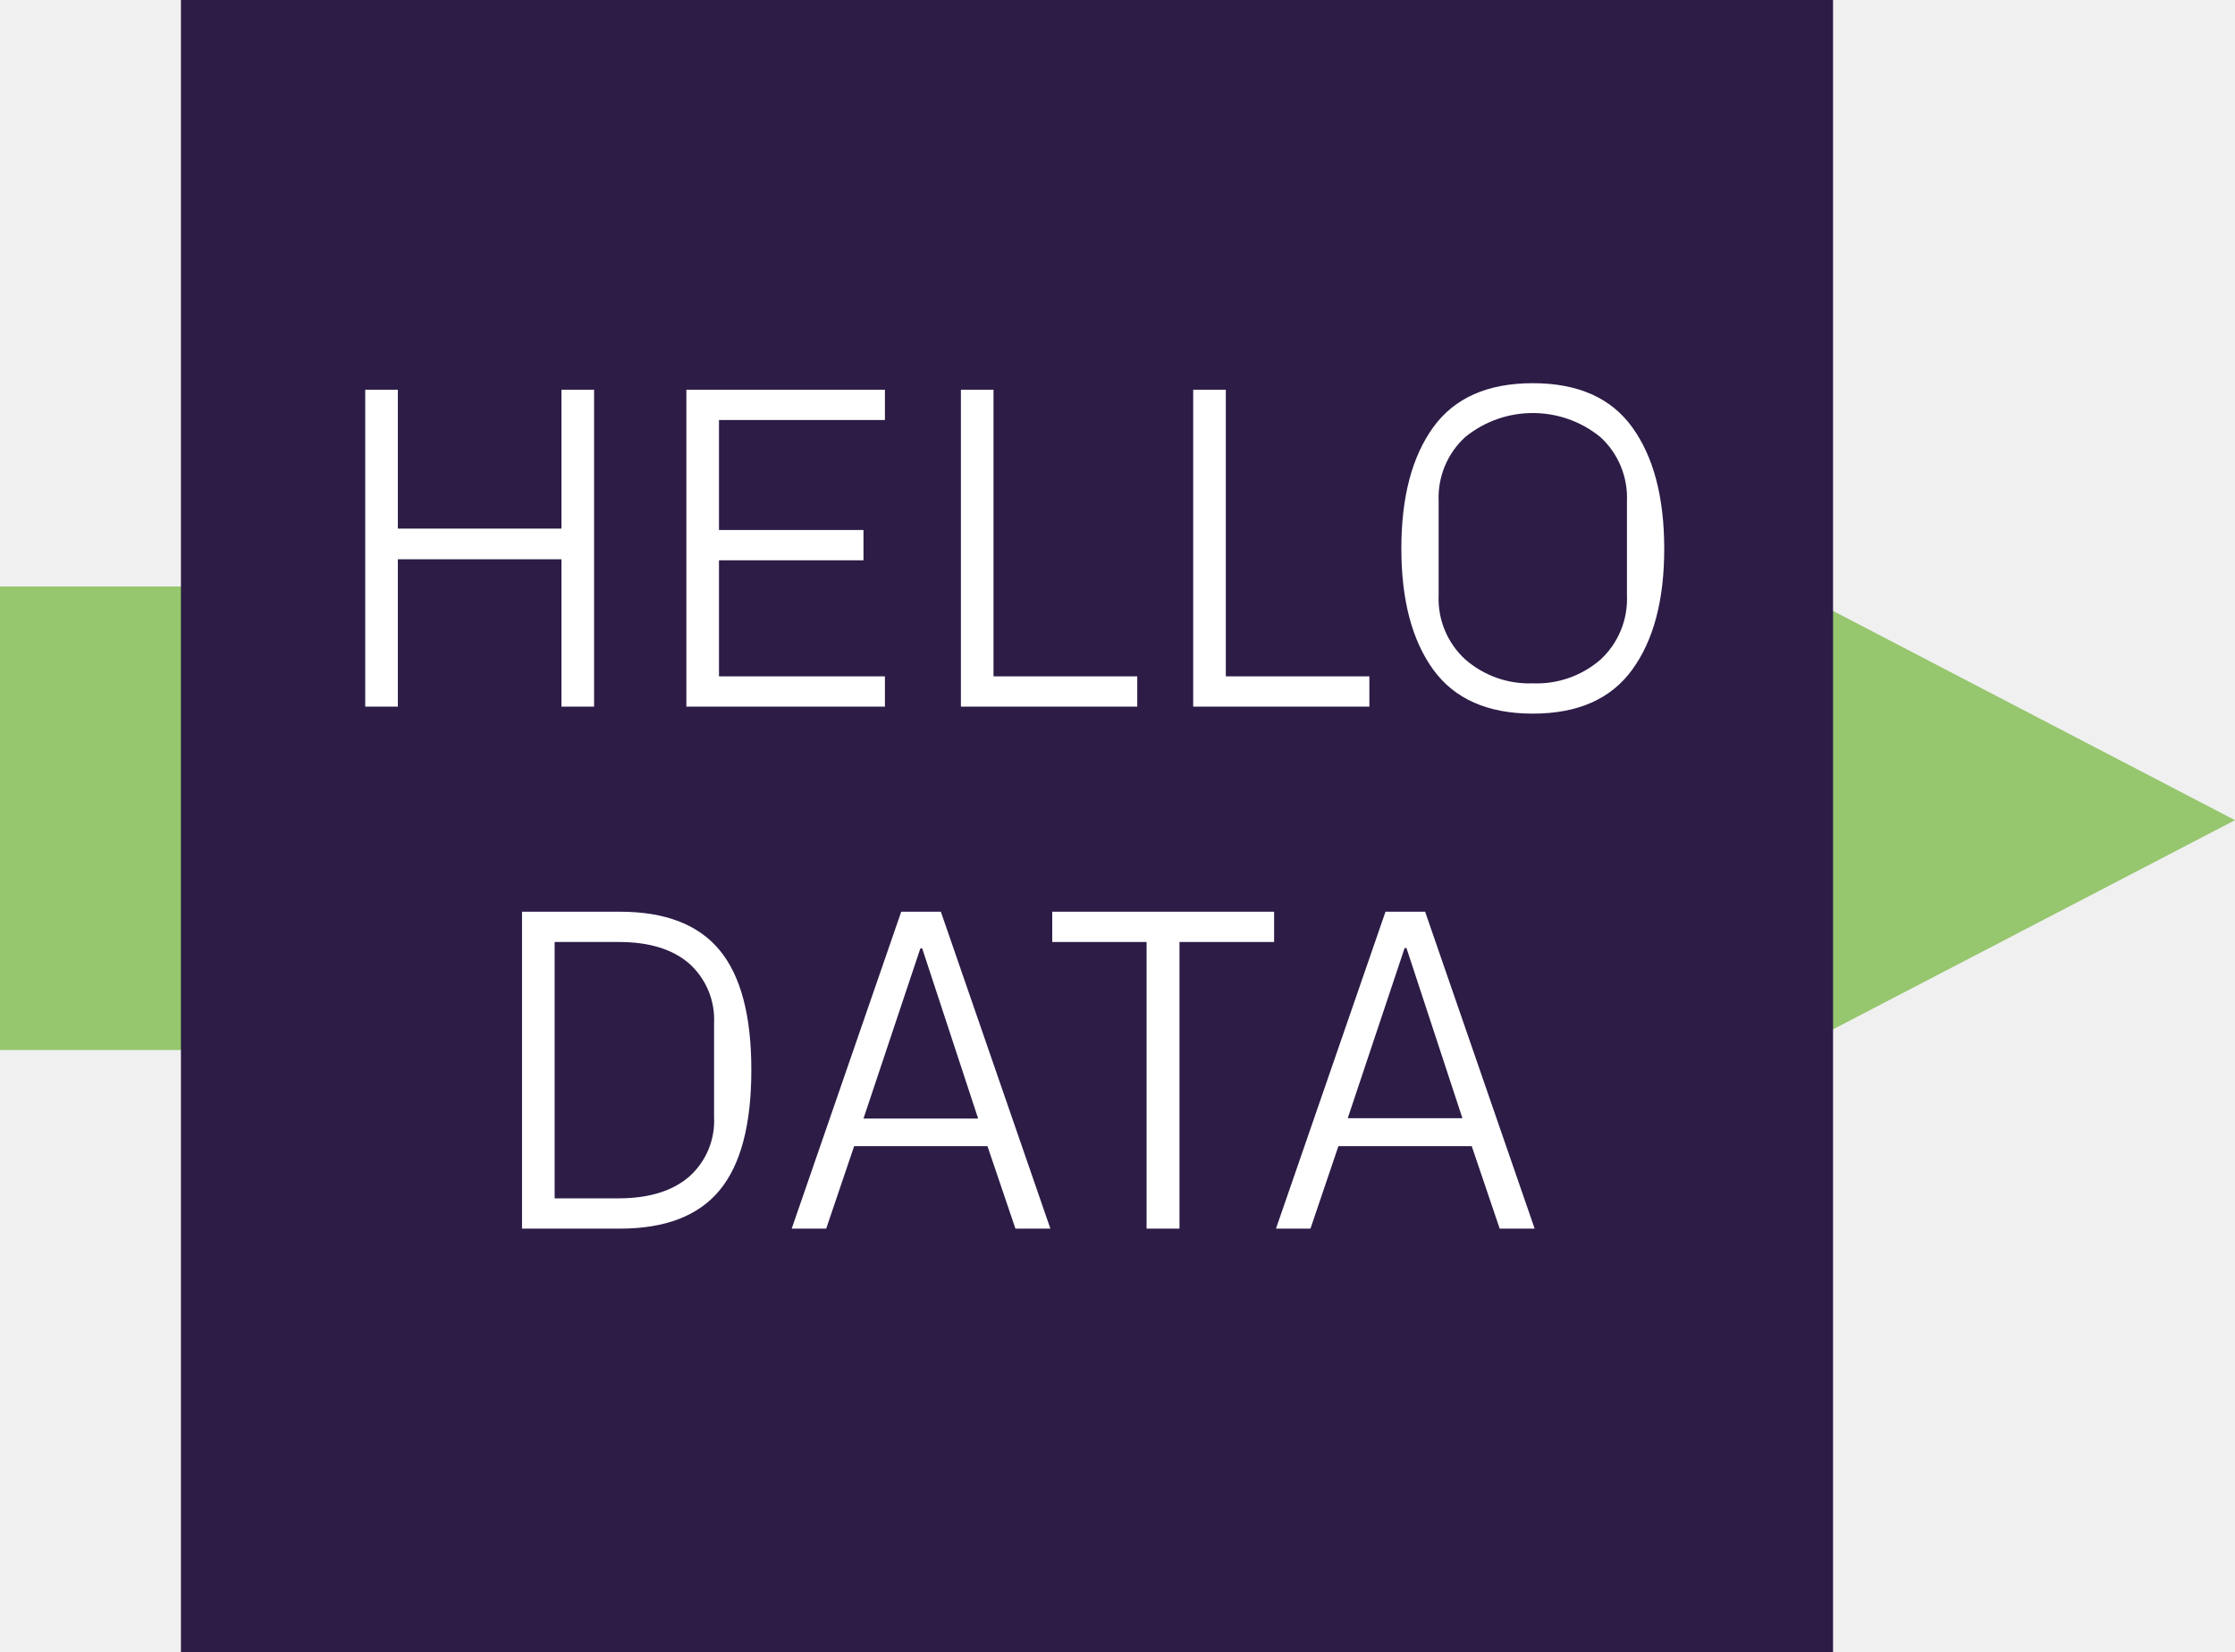
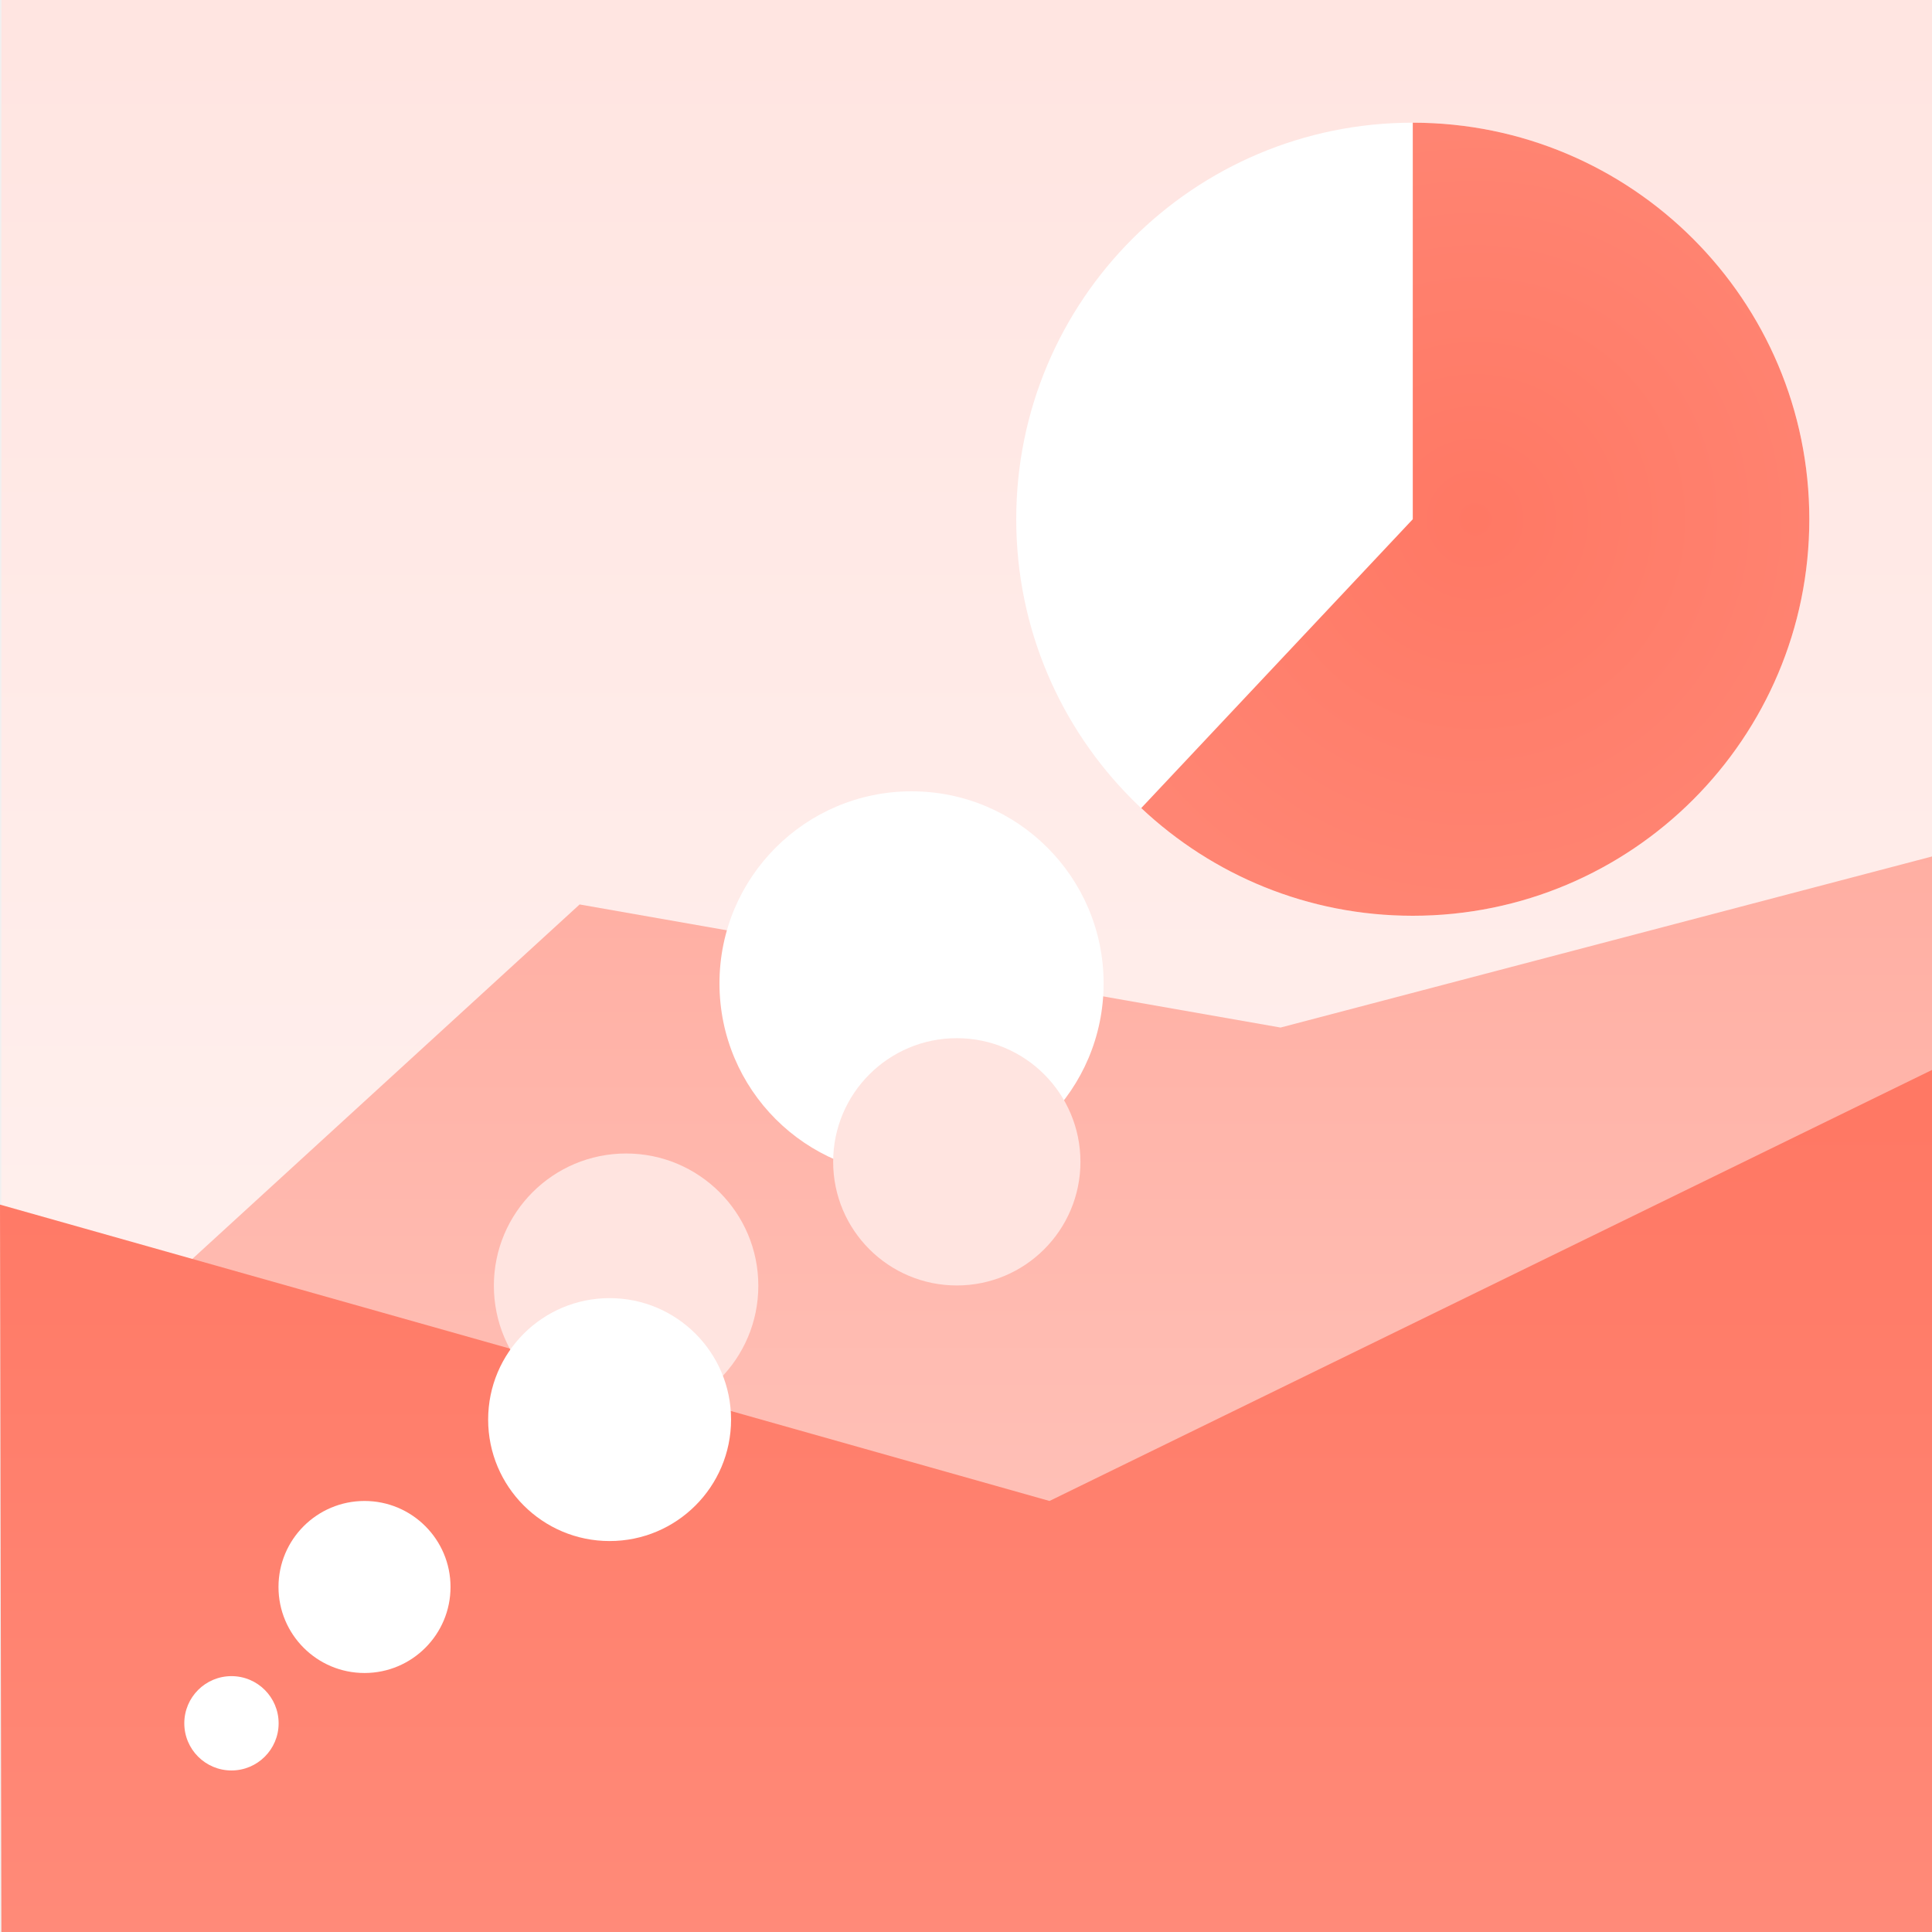
- <svg xmlns="http://www.w3.org/2000/svg" viewBox="0 0 239.76 177.23">
+ <svg xmlns="http://www.w3.org/2000/svg" id="Ebene_2" data-name="Ebene 2" viewBox="0 0 141.73 141.73">
  <defs>
-     <style>.cls-1{fill:#96c66e;}.cls-2{fill:#2c1c46;}.cls-3{fill:#fff;}</style>
+     <style>
+       .cls-1 {
+         fill: url(#Unbenannter_Verlauf_8);
+       }
+ 
+       .cls-1, .cls-2, .cls-3, .cls-4, .cls-5, .cls-6 {
+         stroke-width: 0px;
+       }
+ 
+       .cls-2 {
+         fill: url(#Unbenannter_Verlauf_5);
+       }
+ 
+       .cls-3 {
+         fill: url(#Unbenannter_Verlauf_15);
+       }
+ 
+       .cls-4 {
+         fill: url(#Unbenannter_Verlauf_30);
+       }
+ 
+       .cls-5 {
+         fill: #fff;
+       }
+ 
+       .cls-6 {
+         fill: #ffe4e0;
+       }
+     </style>
+     <linearGradient id="Unbenannter_Verlauf_30" data-name="Unbenannter Verlauf 30" x1="70.92" y1="-5.35" x2="70.92" y2="228.02" gradientUnits="userSpaceOnUse">
+       <stop offset="0" stop-color="#ffe4e0" />
+       <stop offset="1" stop-color="#fff" />
+     </linearGradient>
+     <linearGradient id="Unbenannter_Verlauf_8" data-name="Unbenannter Verlauf 8" x1="70.92" y1="61.97" x2="70.92" y2="135.79" gradientUnits="userSpaceOnUse">
+       <stop offset="0" stop-color="#ffaea2" />
+       <stop offset="1" stop-color="#ffc9c1" />
+     </linearGradient>
+     <linearGradient id="Unbenannter_Verlauf_5" data-name="Unbenannter Verlauf 5" x1="70.87" y1="82.39" x2="70.87" y2="171" gradientUnits="userSpaceOnUse">
+       <stop offset="0" stop-color="#ff7864" />
+       <stop offset="1" stop-color="#ff9383" />
+     </linearGradient>
+     <radialGradient id="Unbenannter_Verlauf_15" data-name="Unbenannter Verlauf 15" cx="108.22" cy="38.09" fx="108.22" fy="38.09" r="63.86" gradientUnits="userSpaceOnUse">
+       <stop offset="0" stop-color="#ff7864" />
+       <stop offset="1" stop-color="#ff9383" />
+     </radialGradient>
  </defs>
-   <g id="Ebene_2" data-name="Ebene 2">
-     <g id="Ebene_1-2" data-name="Ebene 1">
-       <polygon class="cls-1" points="239.76 87.99 196.54 65.49 196.54 110.48 239.76 87.99" />
-       <rect class="cls-1" y="62.92" width="19.52" height="49.73" />
-       <rect class="cls-2" x="19.41" width="177.23" height="177.23" />
-       <path class="cls-3" d="M39.18,75.81v-34h3.5v14.9H60.23V41.81h3.5v34h-3.5V60H42.68V75.81Z" />
-       <path class="cls-3" d="M73.63,75.81v-34h21.3v3.25H77.13v11.8h15.5v3.25H77.13V72.56h17.8v3.25Z" />
-       <path class="cls-3" d="M103.08,75.81v-34h3.5V72.56H122v3.25Z" />
-       <path class="cls-3" d="M128,75.81v-34h3.5V72.56h15.4v3.25Z" />
-       <path class="cls-3" d="M175.1,71.84q-3.42,4.72-10.67,4.72t-10.68-4.72q-3.42-4.73-3.42-13t3.42-13q3.42-4.73,10.68-4.73t10.67,4.73q3.42,4.73,3.43,13T175.1,71.84Zm-10.67,1.47a10.44,10.44,0,0,0,7.27-2.55,8.85,8.85,0,0,0,2.83-6.9V53.76a8.8,8.8,0,0,0-2.85-6.87,11.48,11.48,0,0,0-14.5,0,8.8,8.8,0,0,0-2.85,6.87v10.1a8.82,8.82,0,0,0,2.85,6.88A10.42,10.42,0,0,0,164.43,73.31Z" />
-       <path class="cls-3" d="M56,131.81v-34h10.5q7.29,0,10.7,4.13t3.4,12.87q0,8.76-3.4,12.88t-10.7,4.12Zm3.5-3.25h6.85q4.85,0,7.55-2.3a8,8,0,0,0,2.7-6.45v-10a8.07,8.07,0,0,0-2.68-6.45q-2.67-2.3-7.52-2.3h-6.9Z" />
-       <path class="cls-3" d="M84.93,131.81l11.75-34h4.25l11.75,34h-3.75l-3-8.85H91.63l-3,8.85ZM92.63,120h12.3l-6-18.25h-.2Z" />
-       <path class="cls-3" d="M123,131.81V101.06H112.88V97.81h23.8v3.25H126.53v30.75Z" />
-       <path class="cls-3" d="M136.88,131.81l11.75-34h4.25l11.75,34h-3.75l-3-8.85h-14.3l-3,8.85Zm7.7-11.85h12.3l-6-18.25h-.2Z" />
-     </g>
+   <g id="Ebene_1-2" data-name="Ebene 1">
+     <rect class="cls-4" x=".1" width="141.63" height="141.64" />
+     <polygon class="cls-1" points="11.96 94.32 42.52 66.35 93.94 75.38 141.73 62.83 141.73 141.64 .1 141.64 11.96 94.32" />
+     <polygon class="cls-2" points="0 88.37 76.99 110.11 141.73 78.49 141.73 141.73 .1 141.73 0 88.37" />
+     <circle class="cls-6" cx="45.93" cy="94.32" r="9.7" />
+     <circle class="cls-5" cx="44.72" cy="104.14" r="8.91" />
+     <circle class="cls-5" cx="66.87" cy="72.14" r="14.09" />
+     <circle class="cls-6" cx="70.19" cy="85.23" r="9.07" />
+     <circle class="cls-5" cx="26.74" cy="116.42" r="6.31" />
+     <circle class="cls-5" cx="16.98" cy="126.42" r="3.46" />
+     <circle class="cls-5" cx="103.64" cy="38.09" r="29.09" />
+     <path class="cls-3" d="m103.64,9v29.09l-19.92,21.19c5.21,4.9,12.21,7.9,19.92,7.9,16.07,0,29.09-13.03,29.09-29.09s-13.03-29.09-29.09-29.09Z" />
  </g>
</svg>
